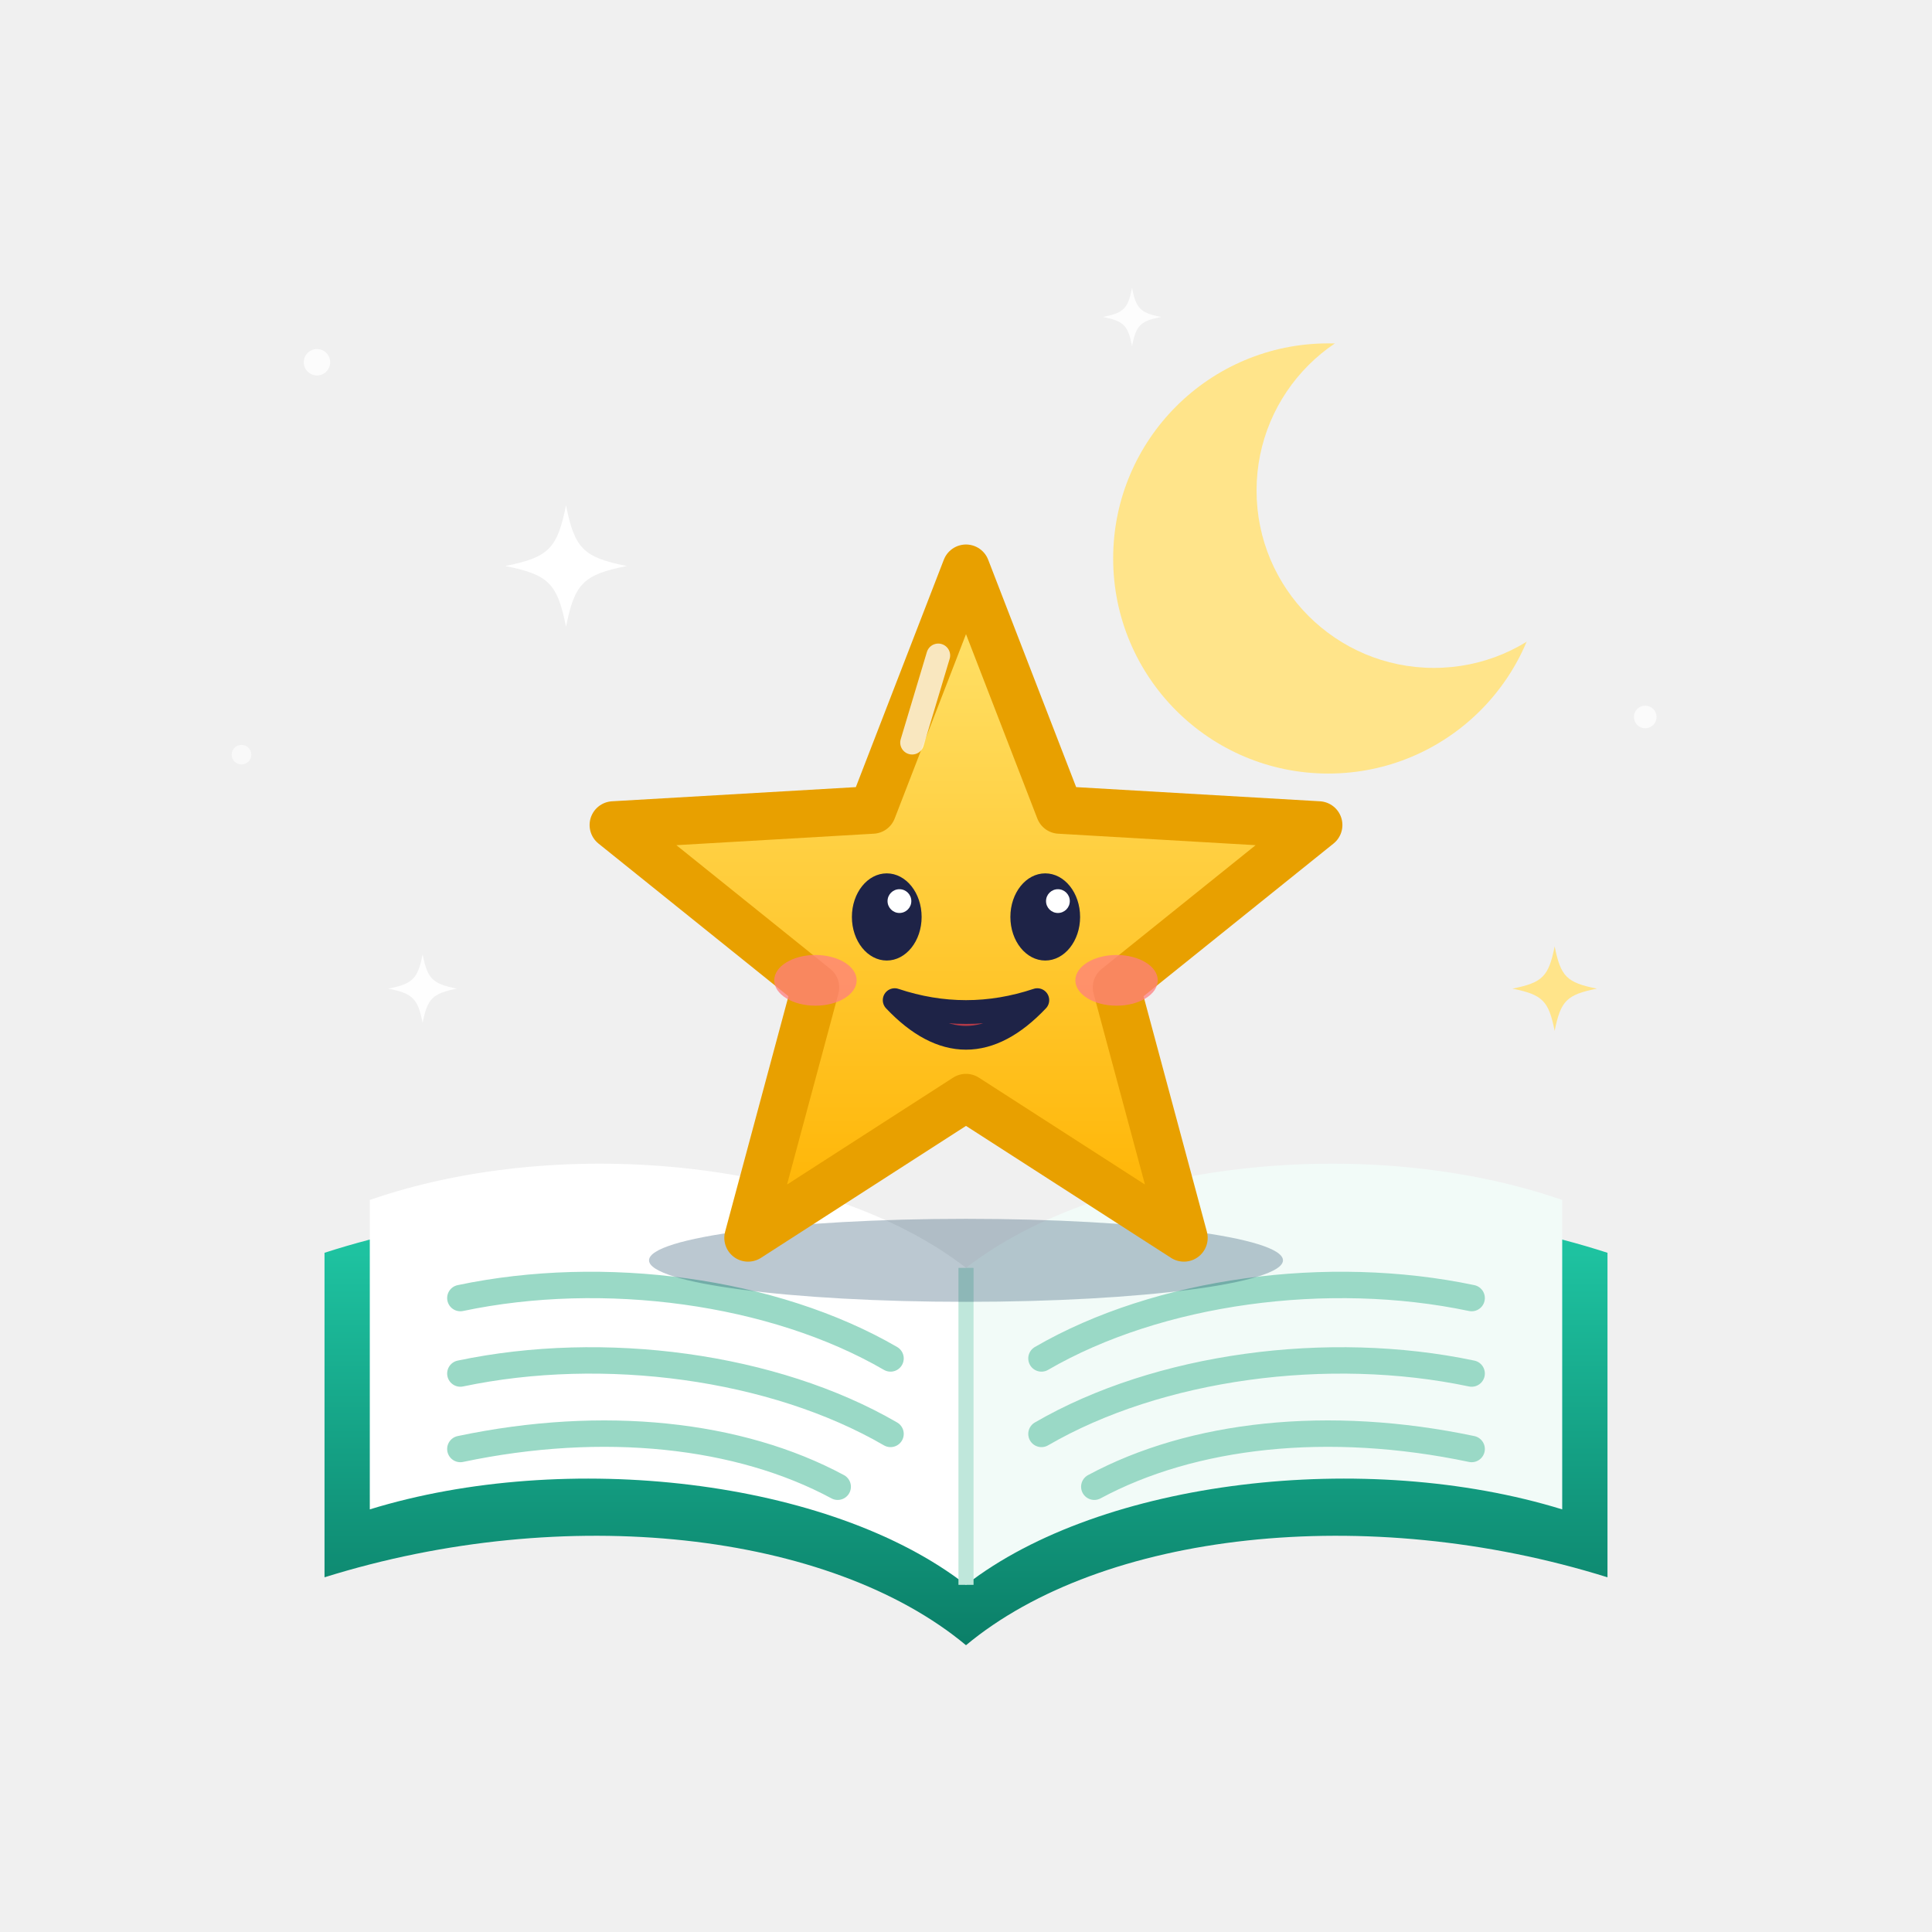
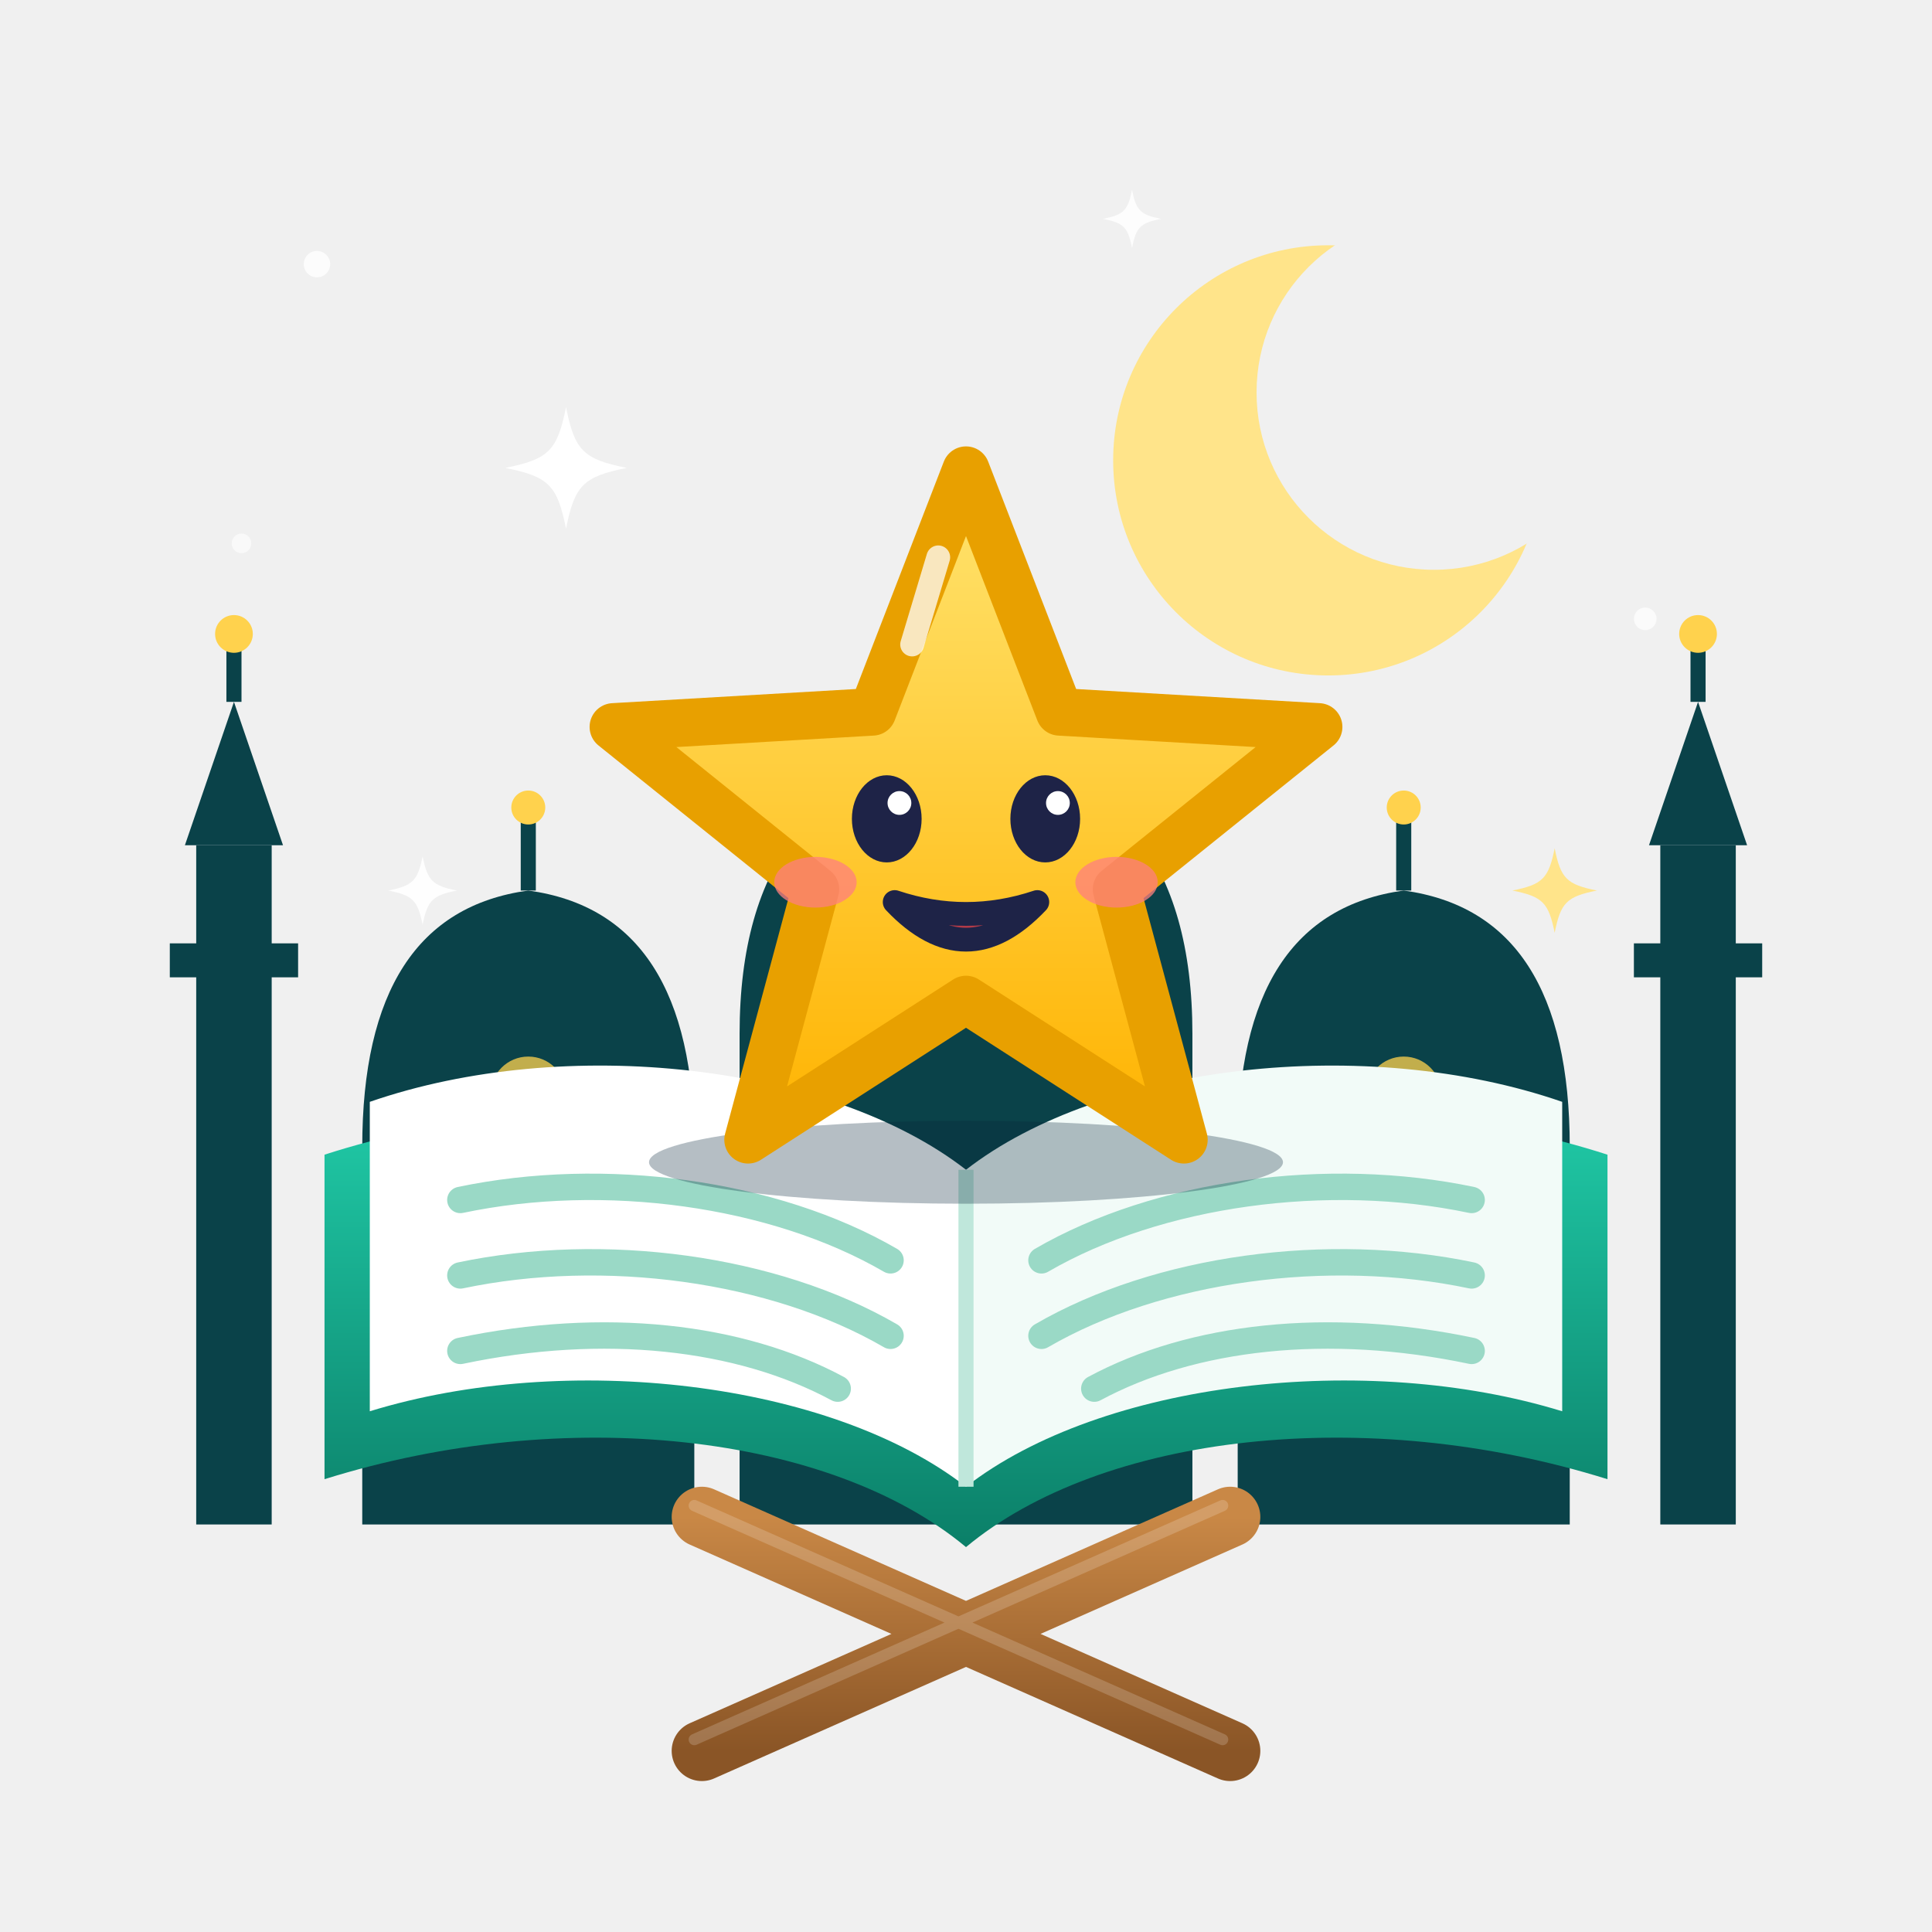
<svg xmlns="http://www.w3.org/2000/svg" width="512" height="512" viewBox="0 0 512 512">
  <defs>
-     <linearGradient id="bg" x1="0" y1="0" x2=".55" y2="1">
-       <stop offset="0" stop-color="#5566E0" />
-       <stop offset=".55" stop-color="#2E3C8F" />
-       <stop offset="1" stop-color="#1B245C" />
+     <linearGradient id="bg" x1="0" y1="0" x2=".6" y2="1">
+       <stop offset="0" stop-color="#1B8F79" />
+       <stop offset=".5" stop-color="#0F5A5B" />
+       <stop offset="1" stop-color="#0A2F3C" />
    </linearGradient>
    <linearGradient id="st" x1="0" y1="0" x2="0" y2="1">
      <stop offset="0" stop-color="#FFE470" />
      <stop offset="1" stop-color="#FFB300" />
    </linearGradient>
    <linearGradient id="cv" x1="0" y1="0" x2="0" y2="1">
      <stop offset="0" stop-color="#20C9A6" />
      <stop offset="1" stop-color="#0B7F68" />
    </linearGradient>
+     <linearGradient id="wd" x1="0" y1="0" x2="0" y2="1">
+       <stop offset="0" stop-color="#C98846" />
+       <stop offset="1" stop-color="#8A5526" />
+     </linearGradient>
    <mask id="cm">
      <rect width="512" height="512" fill="#fff" />
      <circle cx="380" cy="130" r="47" fill="#000" />
    </mask>
+     <pattern id="pt" width="64" height="64" patternUnits="userSpaceOnUse">
+       <g fill="none" stroke="#fff" stroke-opacity=".09" stroke-width="1.6">
+         <rect x="20" y="20" width="24" height="24" />
+         <rect x="20" y="20" width="24" height="24" transform="rotate(45 32 32)" />
+         <circle cx="32" cy="32" r="3.5" />
+       </g>
+     </pattern>
  </defs>
-   <g transform="translate(256 256) scale(1) translate(-256 -256)">
+   <g transform="translate(256 256) scale(1) translate(-256 -282)">
+     <g fill="#0A4249">
+       <path d="M52 430V250H72V430Z" />
+       <path d="M49 250L62 212 75 250Z" />
+       <path d="M45 276H79V285H45Z" />
+       <path d="M62 212V196" stroke="#0A4249" stroke-width="4" />
+       <path d="M96 430V330Q96 268 140 262Q184 268 184 330V430Z" />
+       <path d="M140 262V242" stroke="#0A4249" stroke-width="4" />
+       <path d="M196 430V300Q196 232 256 224Q316 232 316 300V430Z" />
+       <path d="M328 430V330Q328 268 372 262Q416 268 416 330V430Z" />
+       <path d="M372 262V242" stroke="#0A4249" stroke-width="4" />
+       <path d="M440 430V250H460V430Z" />
+       <path d="M437 250L450 212 463 250Z" />
+       <path d="M433 276H467V285H433Z" />
+       <path d="M450 212V196" stroke="#0A4249" stroke-width="4" />
+     </g>
+     <circle cx="62" cy="194" r="5" fill="#FFD24D" />
+     <circle cx="140" cy="240" r="4.5" fill="#FFD24D" />
+     <circle cx="372" cy="240" r="4.5" fill="#FFD24D" />
+     <circle cx="450" cy="194" r="5" fill="#FFD24D" />
+     <g fill="#FFD24D" opacity=".75">
+       <path d="M130 330v-14a10 10 0 0 1 20 0v14z" />
+       <path d="M362 330v-14a10 10 0 0 1 20 0v14z" />
+     </g>
    <circle cx="352" cy="148" r="57" fill="#FFE48A" mask="url(#cm)" />
    <path transform="translate(150 150) scale(1.15)" d="M0 -14 C2 -4 4 -2 14 0 C4 2 2 4 0 14 C-2 4 -4 2 -14 0 C-4 -2 -2 -4 0 -14Z" fill="#fff" opacity="1" />
    <path transform="translate(412 262) scale(0.8)" d="M0 -14 C2 -4 4 -2 14 0 C4 2 2 4 0 14 C-2 4 -4 2 -14 0 C-4 -2 -2 -4 0 -14Z" fill="#FFE48A" opacity="1" />
    <path transform="translate(112 262) scale(0.65)" d="M0 -14 C2 -4 4 -2 14 0 C4 2 2 4 0 14 C-2 4 -4 2 -14 0 C-4 -2 -2 -4 0 -14Z" fill="#fff" opacity="0.9" />
    <path transform="translate(300 84) scale(0.55)" d="M0 -14 C2 -4 4 -2 14 0 C4 2 2 4 0 14 C-2 4 -4 2 -14 0 C-4 -2 -2 -4 0 -14Z" fill="#fff" opacity="0.85" />
    <circle cx="84" cy="96" r="3.5" fill="#fff" opacity=".8" />
    <circle cx="436" cy="190" r="3" fill="#fff" opacity=".7" />
-     <circle cx="64" cy="200" r="2.6" fill="#fff" opacity=".6" />
+     <circle cx="64" cy="170" r="2.6" fill="#fff" opacity=".6" />
+     <path d="M186 428L326 490M326 428L186 490" stroke="url(#wd)" stroke-width="16" stroke-linecap="round" />
+     <path d="M186 428L326 490M326 428L186 490" stroke="#fff" stroke-opacity=".18" stroke-width="3" stroke-linecap="round" transform="translate(-2 -3)" />
    <path d="M256 348 C218 320 148 312 86 332 L86 418 C150 398 220 406 256 436 C292 406 362 398 426 418 L426 332 C364 312 294 320 256 348Z" fill="url(#cv)" />
    <path d="M256 336 C220 308 150 300 98 318 L98 400 C150 384 220 392 256 420Z" fill="#fff" />
    <path d="M256 336 C292 308 362 300 414 318 L414 400 C362 384 292 392 256 420Z" fill="#F2FBF8" />
    <path d="M256 336 L256 420" stroke="#BFE7DB" stroke-width="4" />
    <g fill="none" stroke="#9AD9C6" stroke-width="7" stroke-linecap="round">
      <path d="M122 344 C160 336 205 342 236 360" />
      <path d="M122 364 C160 356 205 362 236 380" />
      <path d="M122 384 C160 376 196 380 222 394" />
      <path d="M390 344 C352 336 307 342 276 360" />
      <path d="M390 364 C352 356 307 362 276 380" />
      <path d="M390 384 C352 376 316 380 290 394" />
    </g>
-     <ellipse cx="256" cy="334" rx="84" ry="11" fill="#0B3B5A" opacity=".28" />
+     <ellipse cx="256" cy="334" rx="84" ry="11" fill="#06263A" opacity=".3" />
    <g transform="translate(151 138) scale(2.1)">
      <path d="M50 6 61.8 36.5 94.5 38.4 69 58.9 77.5 90.5 50 72.8 22.5 90.5 31 58.9 5.5 38.4 38.2 36.5Z" fill="url(#st)" stroke="#E8A000" stroke-width="6" stroke-linejoin="round" />
      <path d="M46.5 17 L43.2 28" stroke="#fff" stroke-width="3" stroke-linecap="round" opacity=".75" />
      <ellipse class="eye" cx="40" cy="50" rx="4.4" ry="5.5" fill="#1E2347" />
      <ellipse class="eye" cx="60" cy="50" rx="4.4" ry="5.5" fill="#1E2347" />
      <circle cx="41.6" cy="48" r="1.5" fill="#fff" />
      <circle cx="61.6" cy="48" r="1.5" fill="#fff" />
      <ellipse cx="31" cy="58" rx="5.2" ry="3.2" fill="#FF7F7F" opacity=".75" />
      <ellipse cx="69" cy="58" rx="5.2" ry="3.2" fill="#FF7F7F" opacity=".75" />
      <path d="M41 60.5 Q50 70 59 60.5 Q50 63.5 41 60.5Z" fill="#B23A48" stroke="#1E2347" stroke-width="3" stroke-linejoin="round" />
    </g>
  </g>
</svg>
